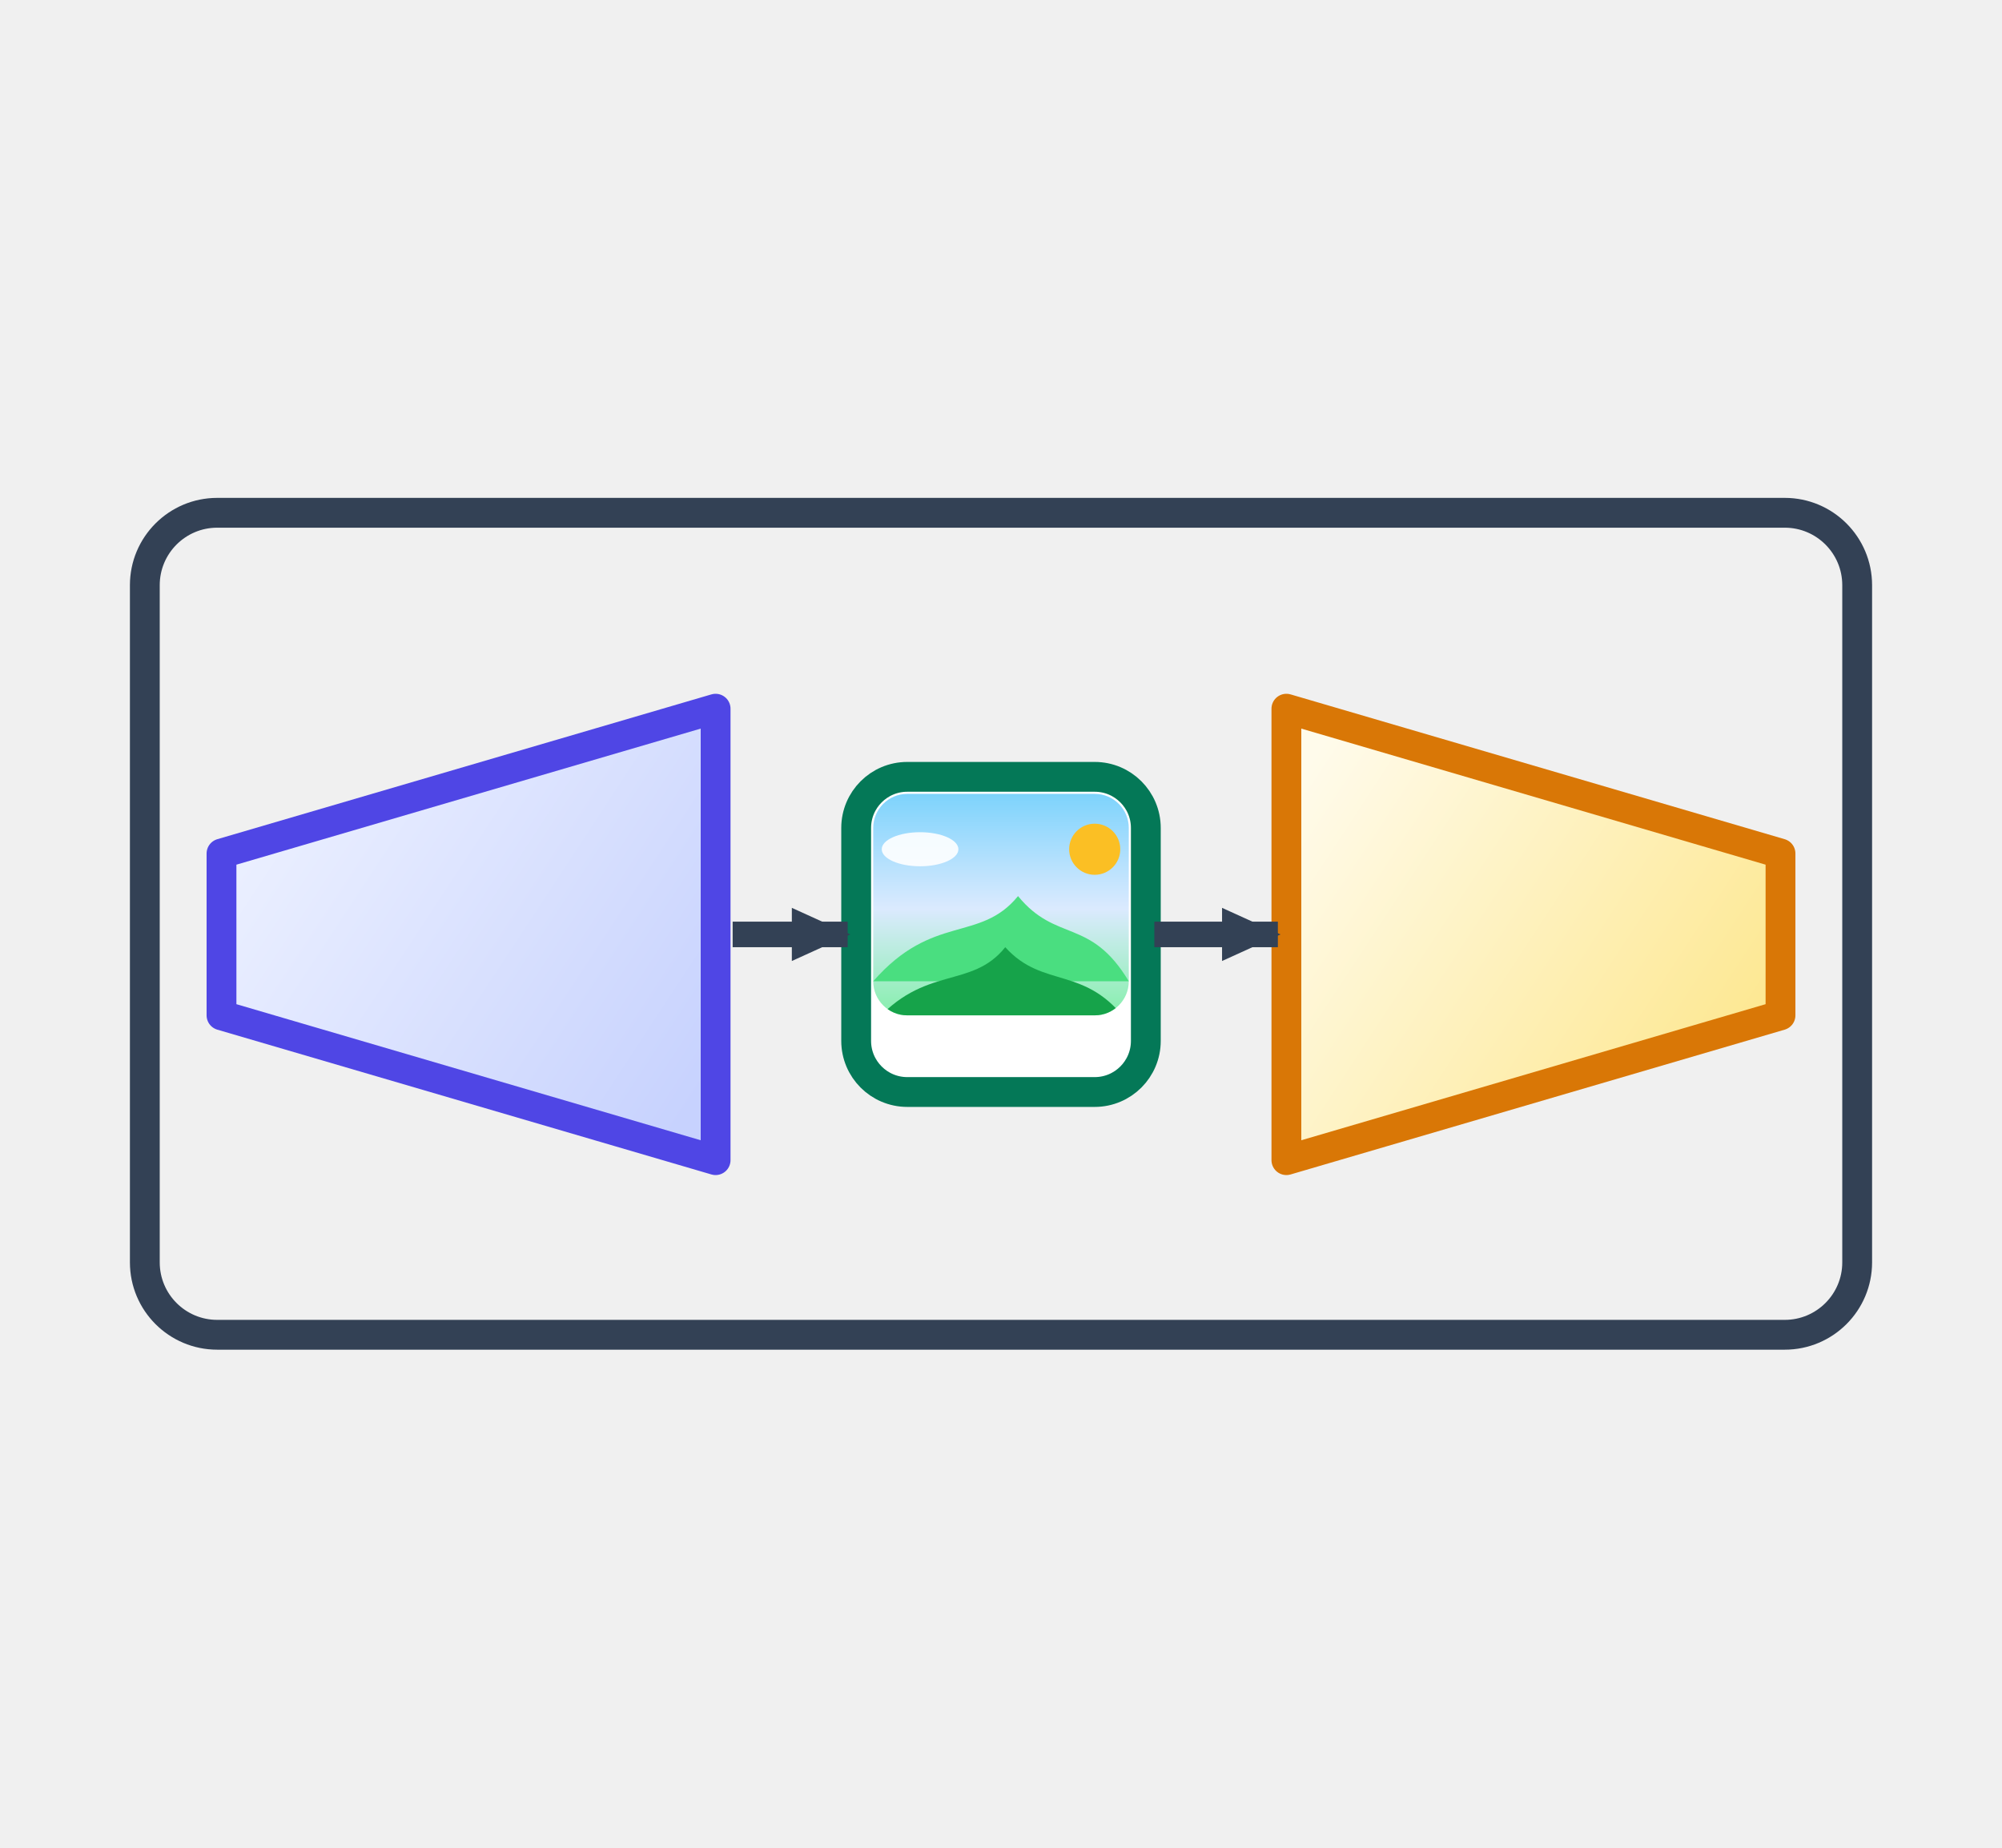
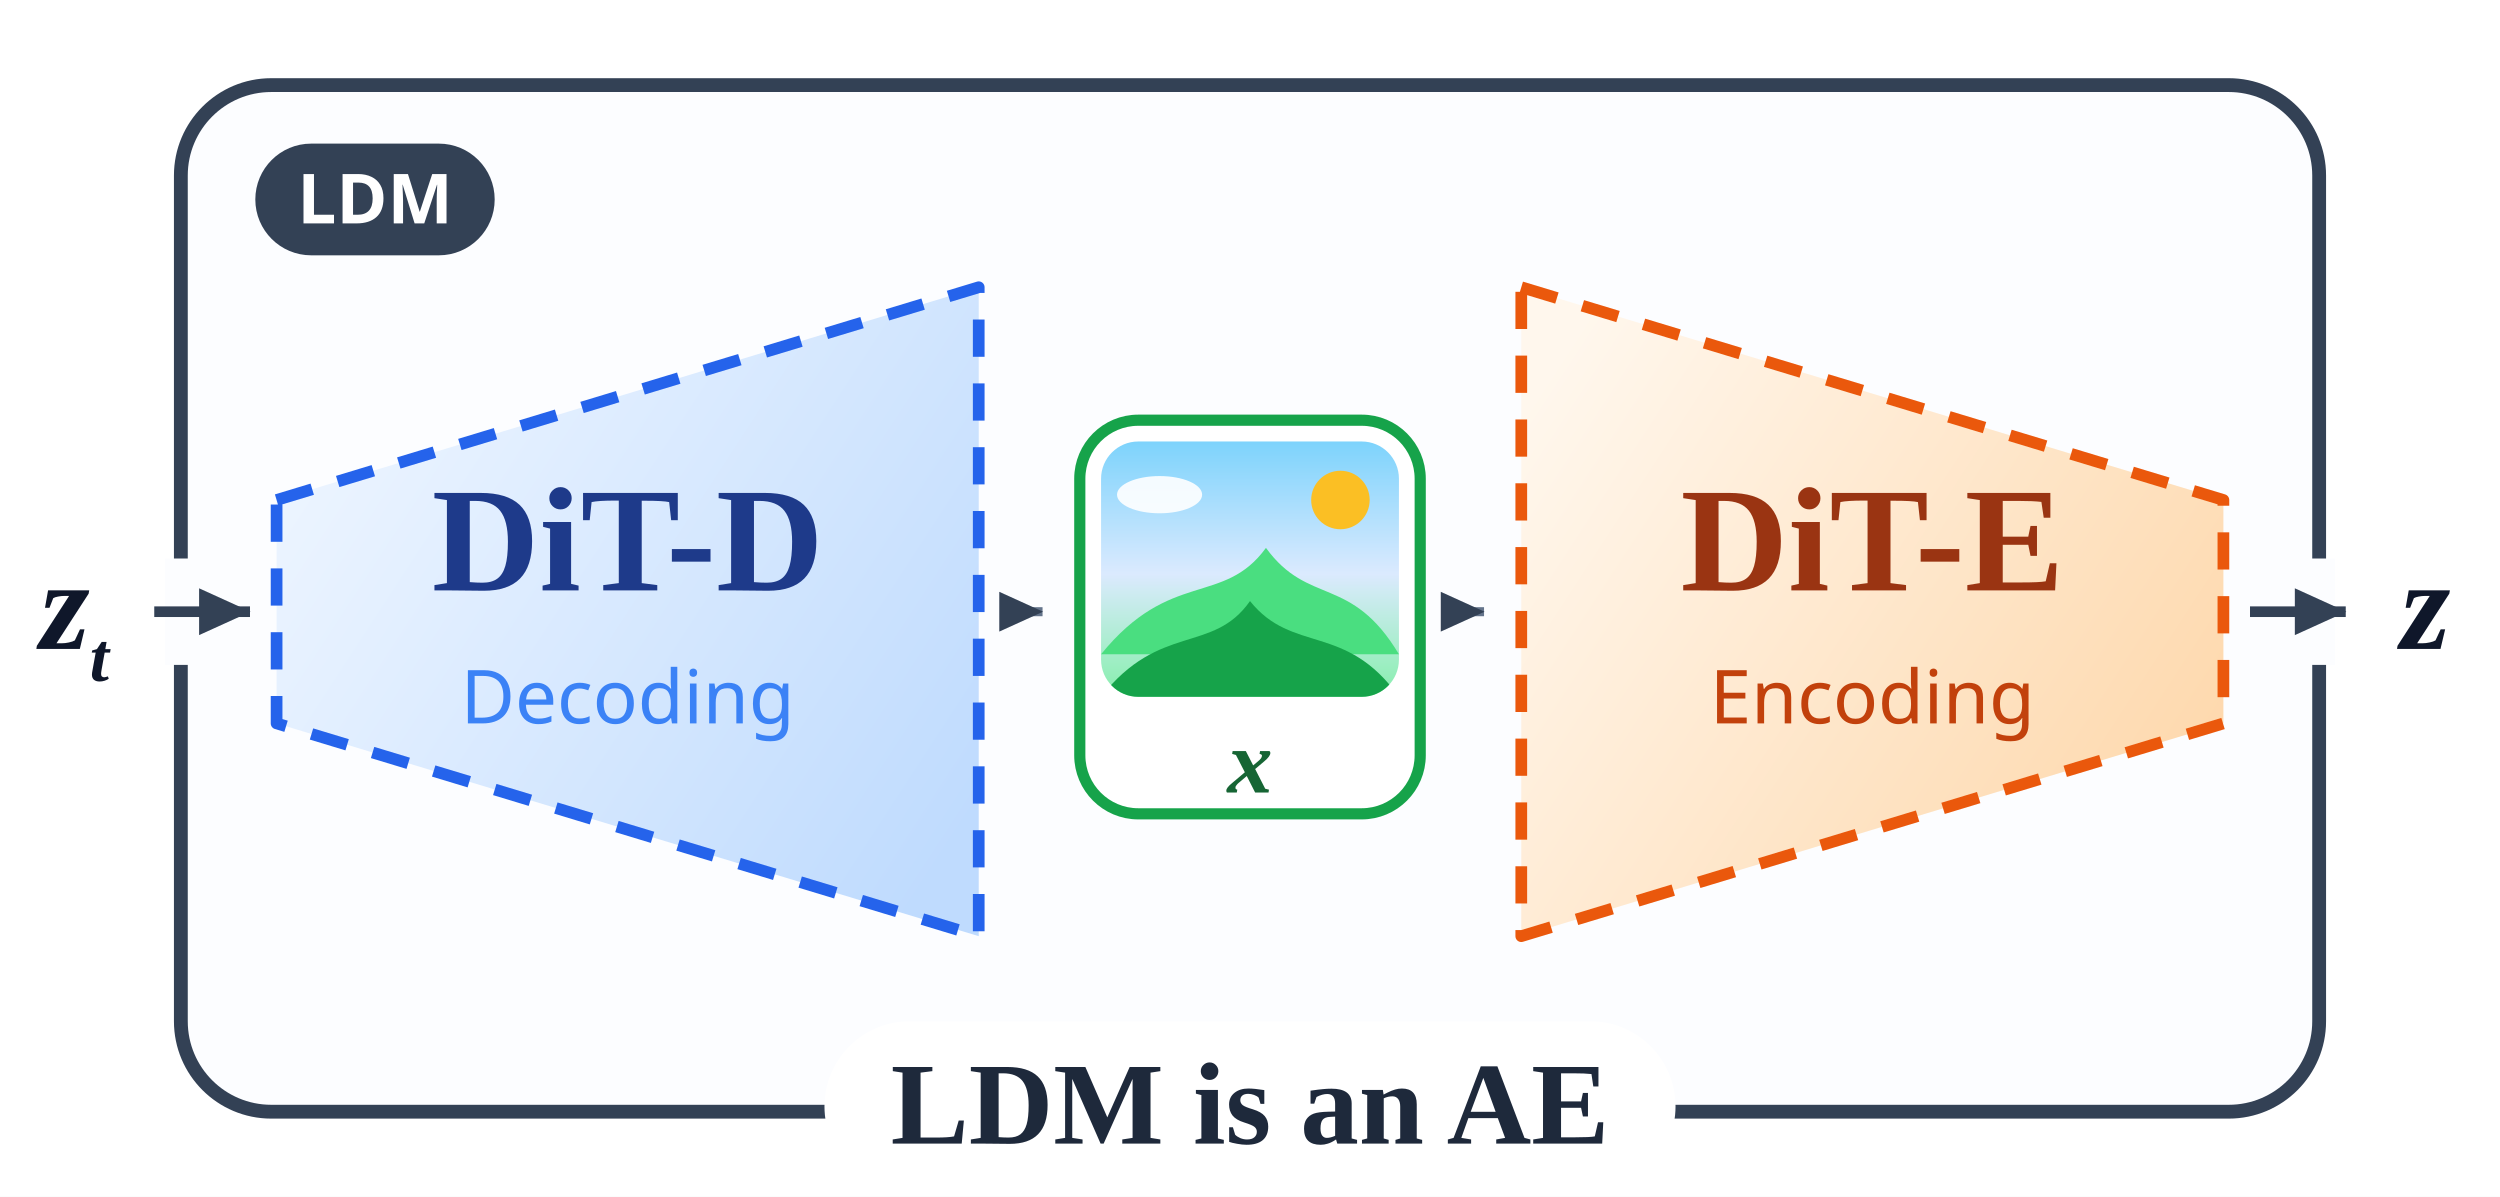
- <svg xmlns="http://www.w3.org/2000/svg" viewBox="0 -104.4 470 433.8" width="470" height="433.8" role="img" aria-label="Single-stage LDM: latent to image-domain feature to latent">
+ <svg xmlns="http://www.w3.org/2000/svg" viewBox="0 0 470 225" font-family="'Times New Roman', Georgia, serif">
  <defs>
-     <marker id="arrow" viewBox="0 0 10 10" refX="9" refY="5" markerWidth="2.6" markerHeight="2.6" orient="auto">
-       <path d="M0.6,1 L9.4,5 L0.6,9 z" fill="#334155" />
+     <marker id="arrow" viewBox="0 0 10 10" refX="9.2" refY="5" markerWidth="5.5" markerHeight="5.5" orient="auto">
+       <path d="M0.5,1 L9.3,5 L0.5,9 z" fill="#334155" />
    </marker>
-     <linearGradient id="gD" x1="0%" y1="20%" x2="100%" y2="80%">
-       <stop offset="0%" stop-color="#eef2ff" />
-       <stop offset="100%" stop-color="#c7d2fe" />
+     <linearGradient id="gradD" x1="0%" y1="20%" x2="100%" y2="80%">
+       <stop offset="0%" stop-color="#eff6ff" />
+       <stop offset="100%" stop-color="#bfdbfe" />
    </linearGradient>
-     <linearGradient id="gE" x1="0%" y1="20%" x2="100%" y2="80%">
-       <stop offset="0%" stop-color="#fffbeb" />
-       <stop offset="100%" stop-color="#fde68a" />
+     <linearGradient id="gradE" x1="0%" y1="20%" x2="100%" y2="80%">
+       <stop offset="0%" stop-color="#fff7ed" />
+       <stop offset="100%" stop-color="#fed7aa" />
    </linearGradient>
    <linearGradient id="sky" x1="0%" y1="0%" x2="0%" y2="100%">
      <stop offset="0%" stop-color="#7dd3fc" />
      <stop offset="52%" stop-color="#dbeafe" />
      <stop offset="100%" stop-color="#86efac" />
    </linearGradient>
-     <clipPath id="ph">
-       <rect x="205" y="82" width="60" height="52" rx="8" />
+     <clipPath id="photo">
+       <rect x="207" y="83" width="56" height="48" rx="7" />
    </clipPath>
  </defs>
-   <rect x="34" y="16" width="402" height="193" rx="17" fill="none" stroke="#334155" stroke-width="7" />
-   <polygon points="52,96 168,62 168,168 52,134" fill="url(#gD)" stroke="#4f46e5" stroke-width="7" stroke-linejoin="round" />
-   <polygon points="302,62 418,96 418,134 302,168" fill="url(#gE)" stroke="#d97706" stroke-width="7" stroke-linejoin="round" />
-   <rect x="201" y="78" width="68" height="74" rx="12" fill="#ffffff" stroke="#047857" stroke-width="7" />
-   <g clip-path="url(#ph)">
-     <rect x="205" y="82" width="60" height="52" fill="url(#sky)" />
-     <circle cx="257" cy="95" r="6" fill="#fbbf24" />
-     <ellipse cx="216" cy="95" rx="9" ry="4" fill="#ffffff" opacity="0.9" />
-     <path d="M205 126 C219 110, 230 117, 239 106 C248 117, 256 111, 265 126 Z" fill="#4ade80" />
-     <path d="M205 136 C217 122, 228 128, 236 118 C245 128, 255 122, 265 136 Z" fill="#16a34a" />
+   <rect width="470" height="225" fill="#ffffff" />
+   <rect x="34" y="16" width="402" height="193" rx="17" fill="#fcfdff" stroke="#334155" stroke-width="2.6" />
+   <rect x="31" y="105" width="8" height="20" fill="#fcfdff" />
+   <rect x="431" y="105" width="8" height="20" fill="#fcfdff" />
+   <rect x="48" y="27" width="45" height="21" rx="10.5" fill="#334155" />
+   <text x="70.5" y="42" text-anchor="middle" font-size="13" font-weight="700" fill="#ffffff" font-family="'Segoe UI', system-ui, sans-serif">LDM</text>
+   <polygon points="52,94 184,54 184,176 52,136" fill="url(#gradD)" stroke="#2563eb" stroke-width="2.2" stroke-dasharray="7,5" stroke-linejoin="round" />
+   <text x="118" y="111" text-anchor="middle" font-size="28" font-weight="700" fill="#1e3a8a">DiT-D</text>
+   <text x="118" y="136" text-anchor="middle" font-size="14" font-weight="500" fill="#3b82f6" font-family="'Segoe UI', system-ui, sans-serif">Decoding</text>
+   <polygon points="286,54 418,94 418,136 286,176" fill="url(#gradE)" stroke="#ea580c" stroke-width="2.2" stroke-dasharray="7,5" stroke-linejoin="round" />
+   <text x="352" y="111" text-anchor="middle" font-size="28" font-weight="700" fill="#9a3412">DiT-E</text>
+   <text x="352" y="136" text-anchor="middle" font-size="14" font-weight="500" fill="#c2410c" font-family="'Segoe UI', system-ui, sans-serif">Encoding</text>
+   <rect x="203" y="79" width="64" height="74" rx="11" fill="#ffffff" stroke="#16a34a" stroke-width="2.1" />
+   <g clip-path="url(#photo)">
+     <rect x="207" y="83" width="56" height="48" fill="url(#sky)" />
+     <circle cx="252" cy="94" r="5.5" fill="#fbbf24" />
+     <ellipse cx="218" cy="93" rx="8" ry="3.5" fill="#ffffff" opacity="0.9" />
+     <path d="M207 123 C220 107, 230 114, 238 103 C246 114, 254 108, 263 123 Z" fill="#4ade80" />
+     <path d="M207 131 C218 117, 228 123, 235 113 C243 123, 253 117, 263 131 Z" fill="#16a34a" />
  </g>
-   <line x1="172" y1="115" x2="199" y2="115" stroke="#334155" stroke-width="6" marker-end="url(#arrow)" />
-   <line x1="271" y1="115" x2="300" y2="115" stroke="#334155" stroke-width="6" marker-end="url(#arrow)" />
+   <text x="235" y="149" text-anchor="middle" font-size="17" font-weight="700" fill="#166534" font-style="italic">x</text>
+   <line x1="189" y1="115" x2="196" y2="115" stroke="#64748b" stroke-width="1.7" marker-end="url(#arrow)" />
+   <line x1="274" y1="115" x2="279" y2="115" stroke="#64748b" stroke-width="1.7" marker-end="url(#arrow)" />
+   <text x="14" y="122" text-anchor="middle" font-size="24" font-weight="700" fill="#0f172a" font-style="italic">z<tspan font-size="13" dy="6">t</tspan>
+   </text>
+   <line x1="29" y1="115" x2="47" y2="115" stroke="#334155" stroke-width="2" marker-end="url(#arrow)" />
+   <g transform="translate(456,122)">
+     <text text-anchor="middle" font-size="24" font-weight="700" fill="#0f172a" font-style="italic">z</text>
+   </g>
+   <line x1="423" y1="115" x2="441" y2="115" stroke="#334155" stroke-width="2" marker-end="url(#arrow)" />
+   <rect x="155" y="192" width="160" height="32" rx="16" fill="#ffffff" />
+   <text x="235" y="215" text-anchor="middle" font-size="22" font-weight="700" fill="#1e293b">LDM is an AE</text>
</svg>
